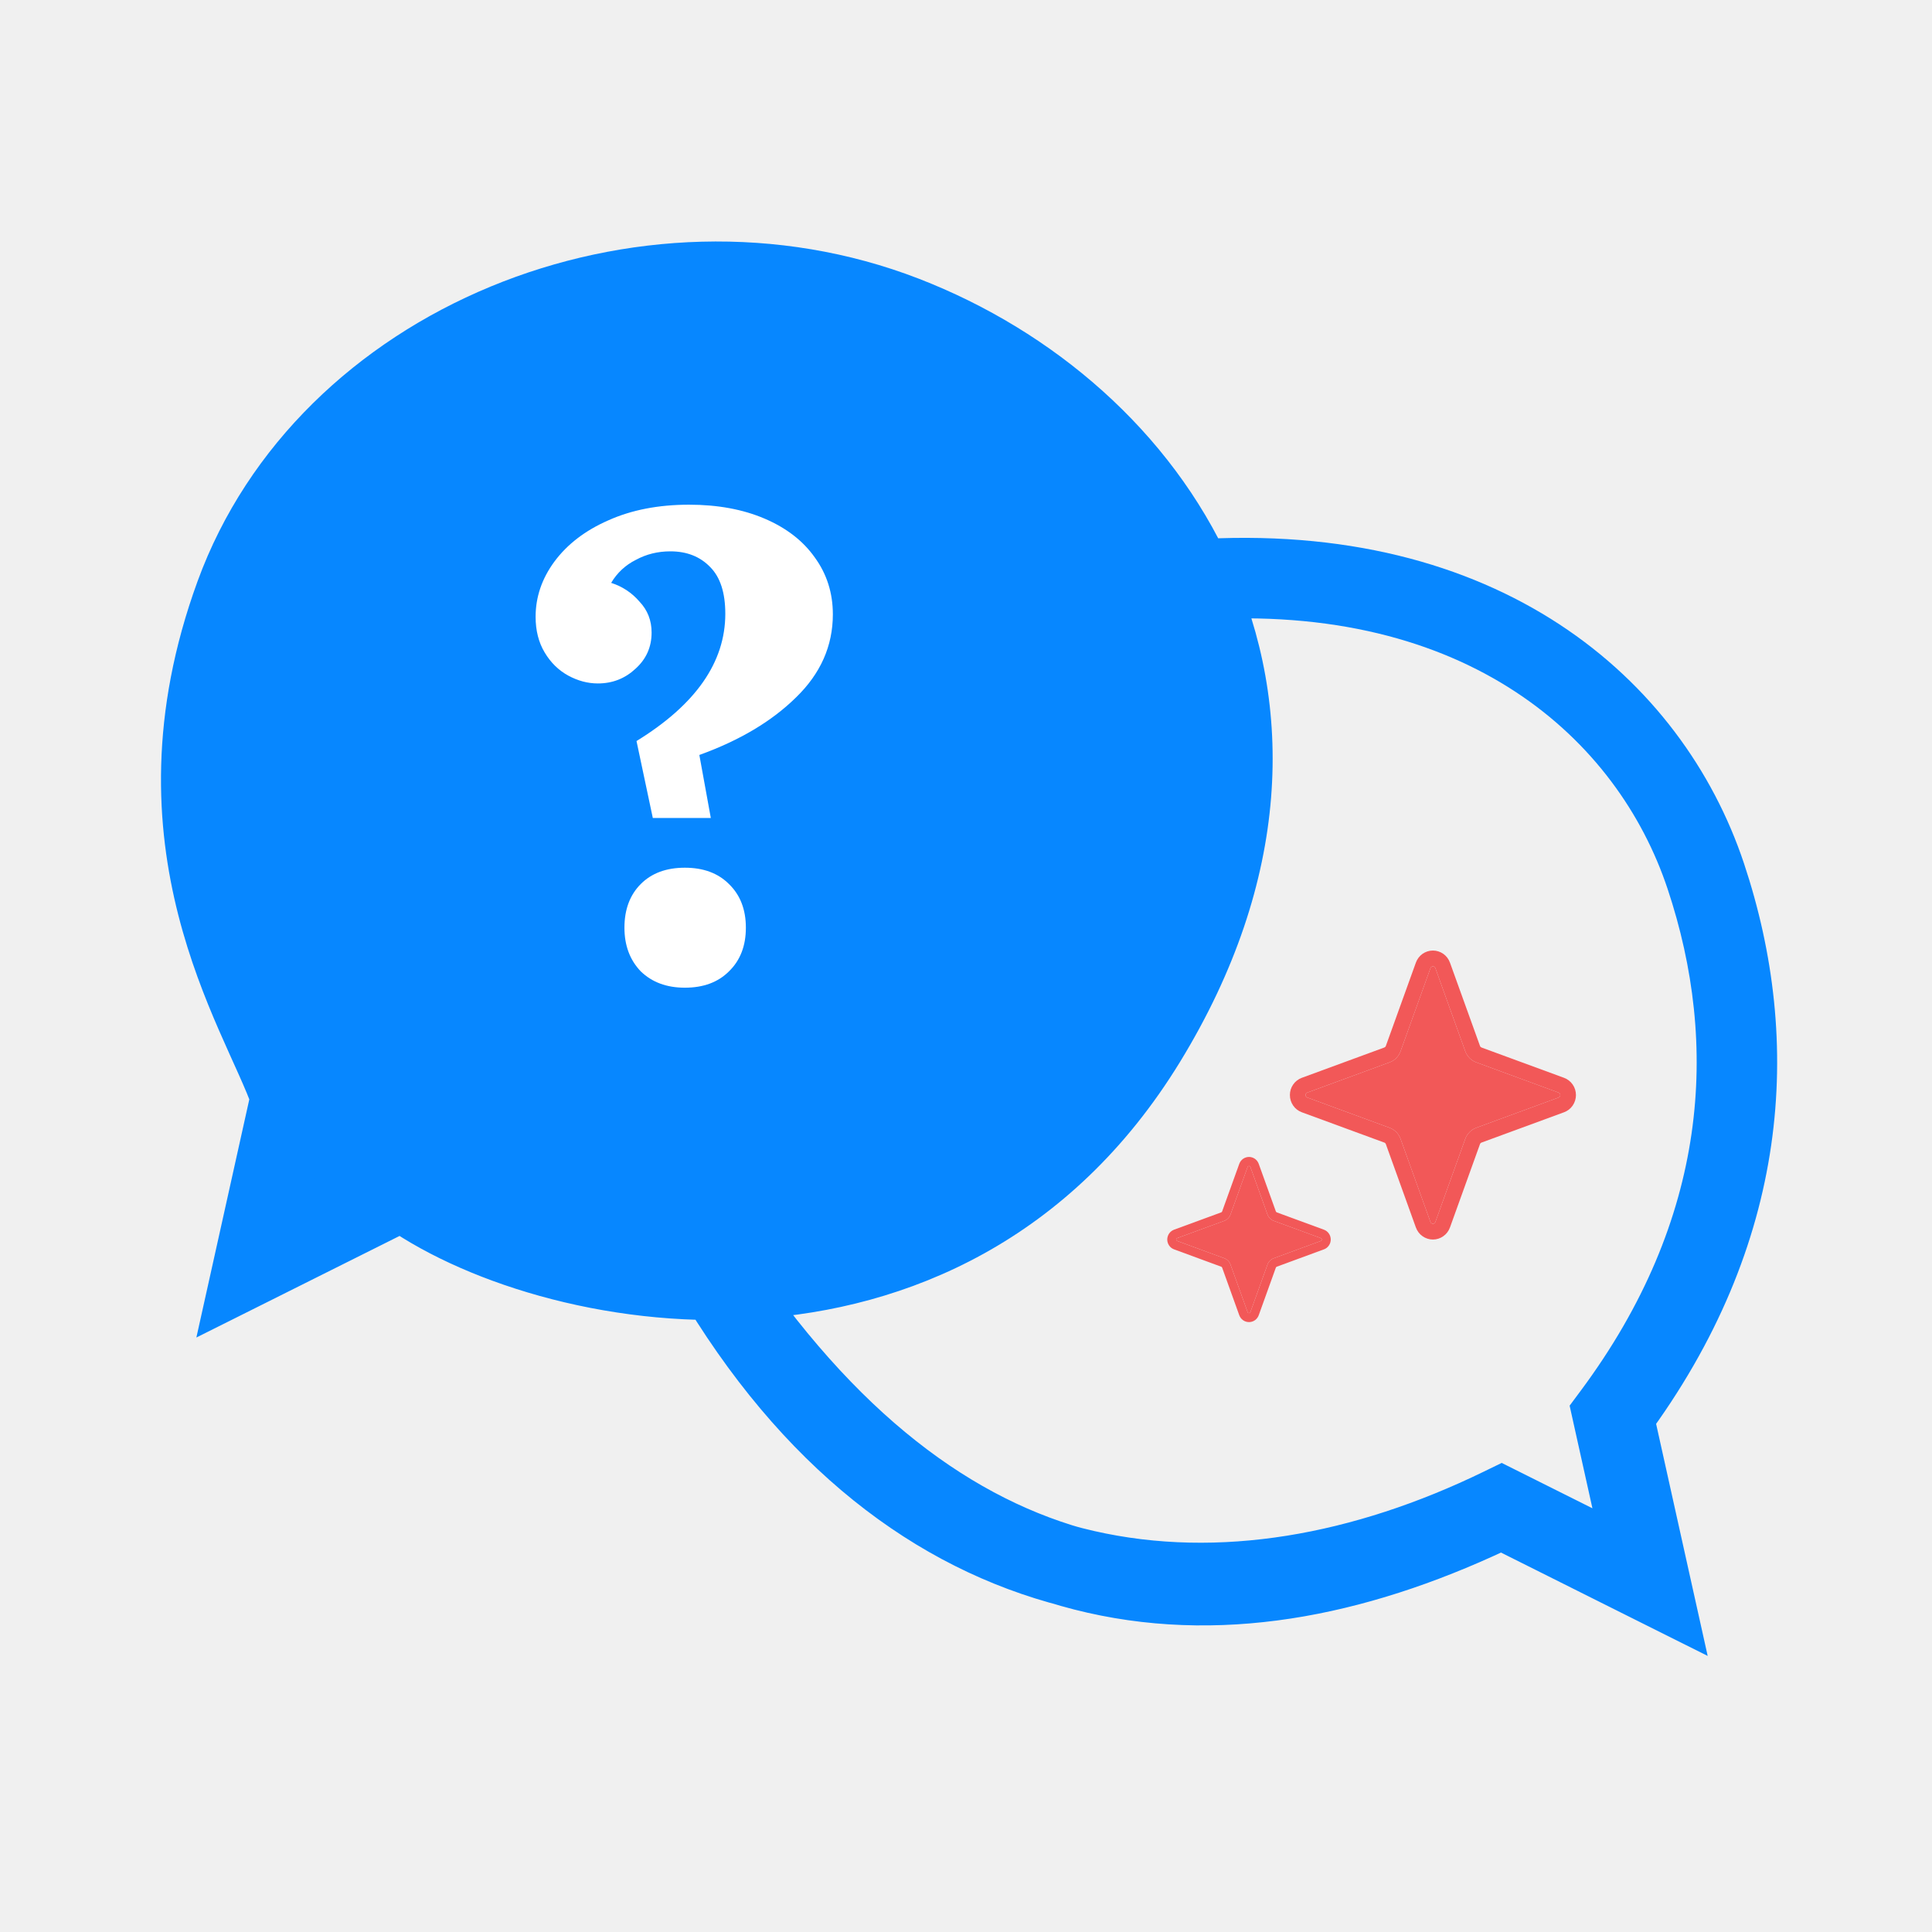
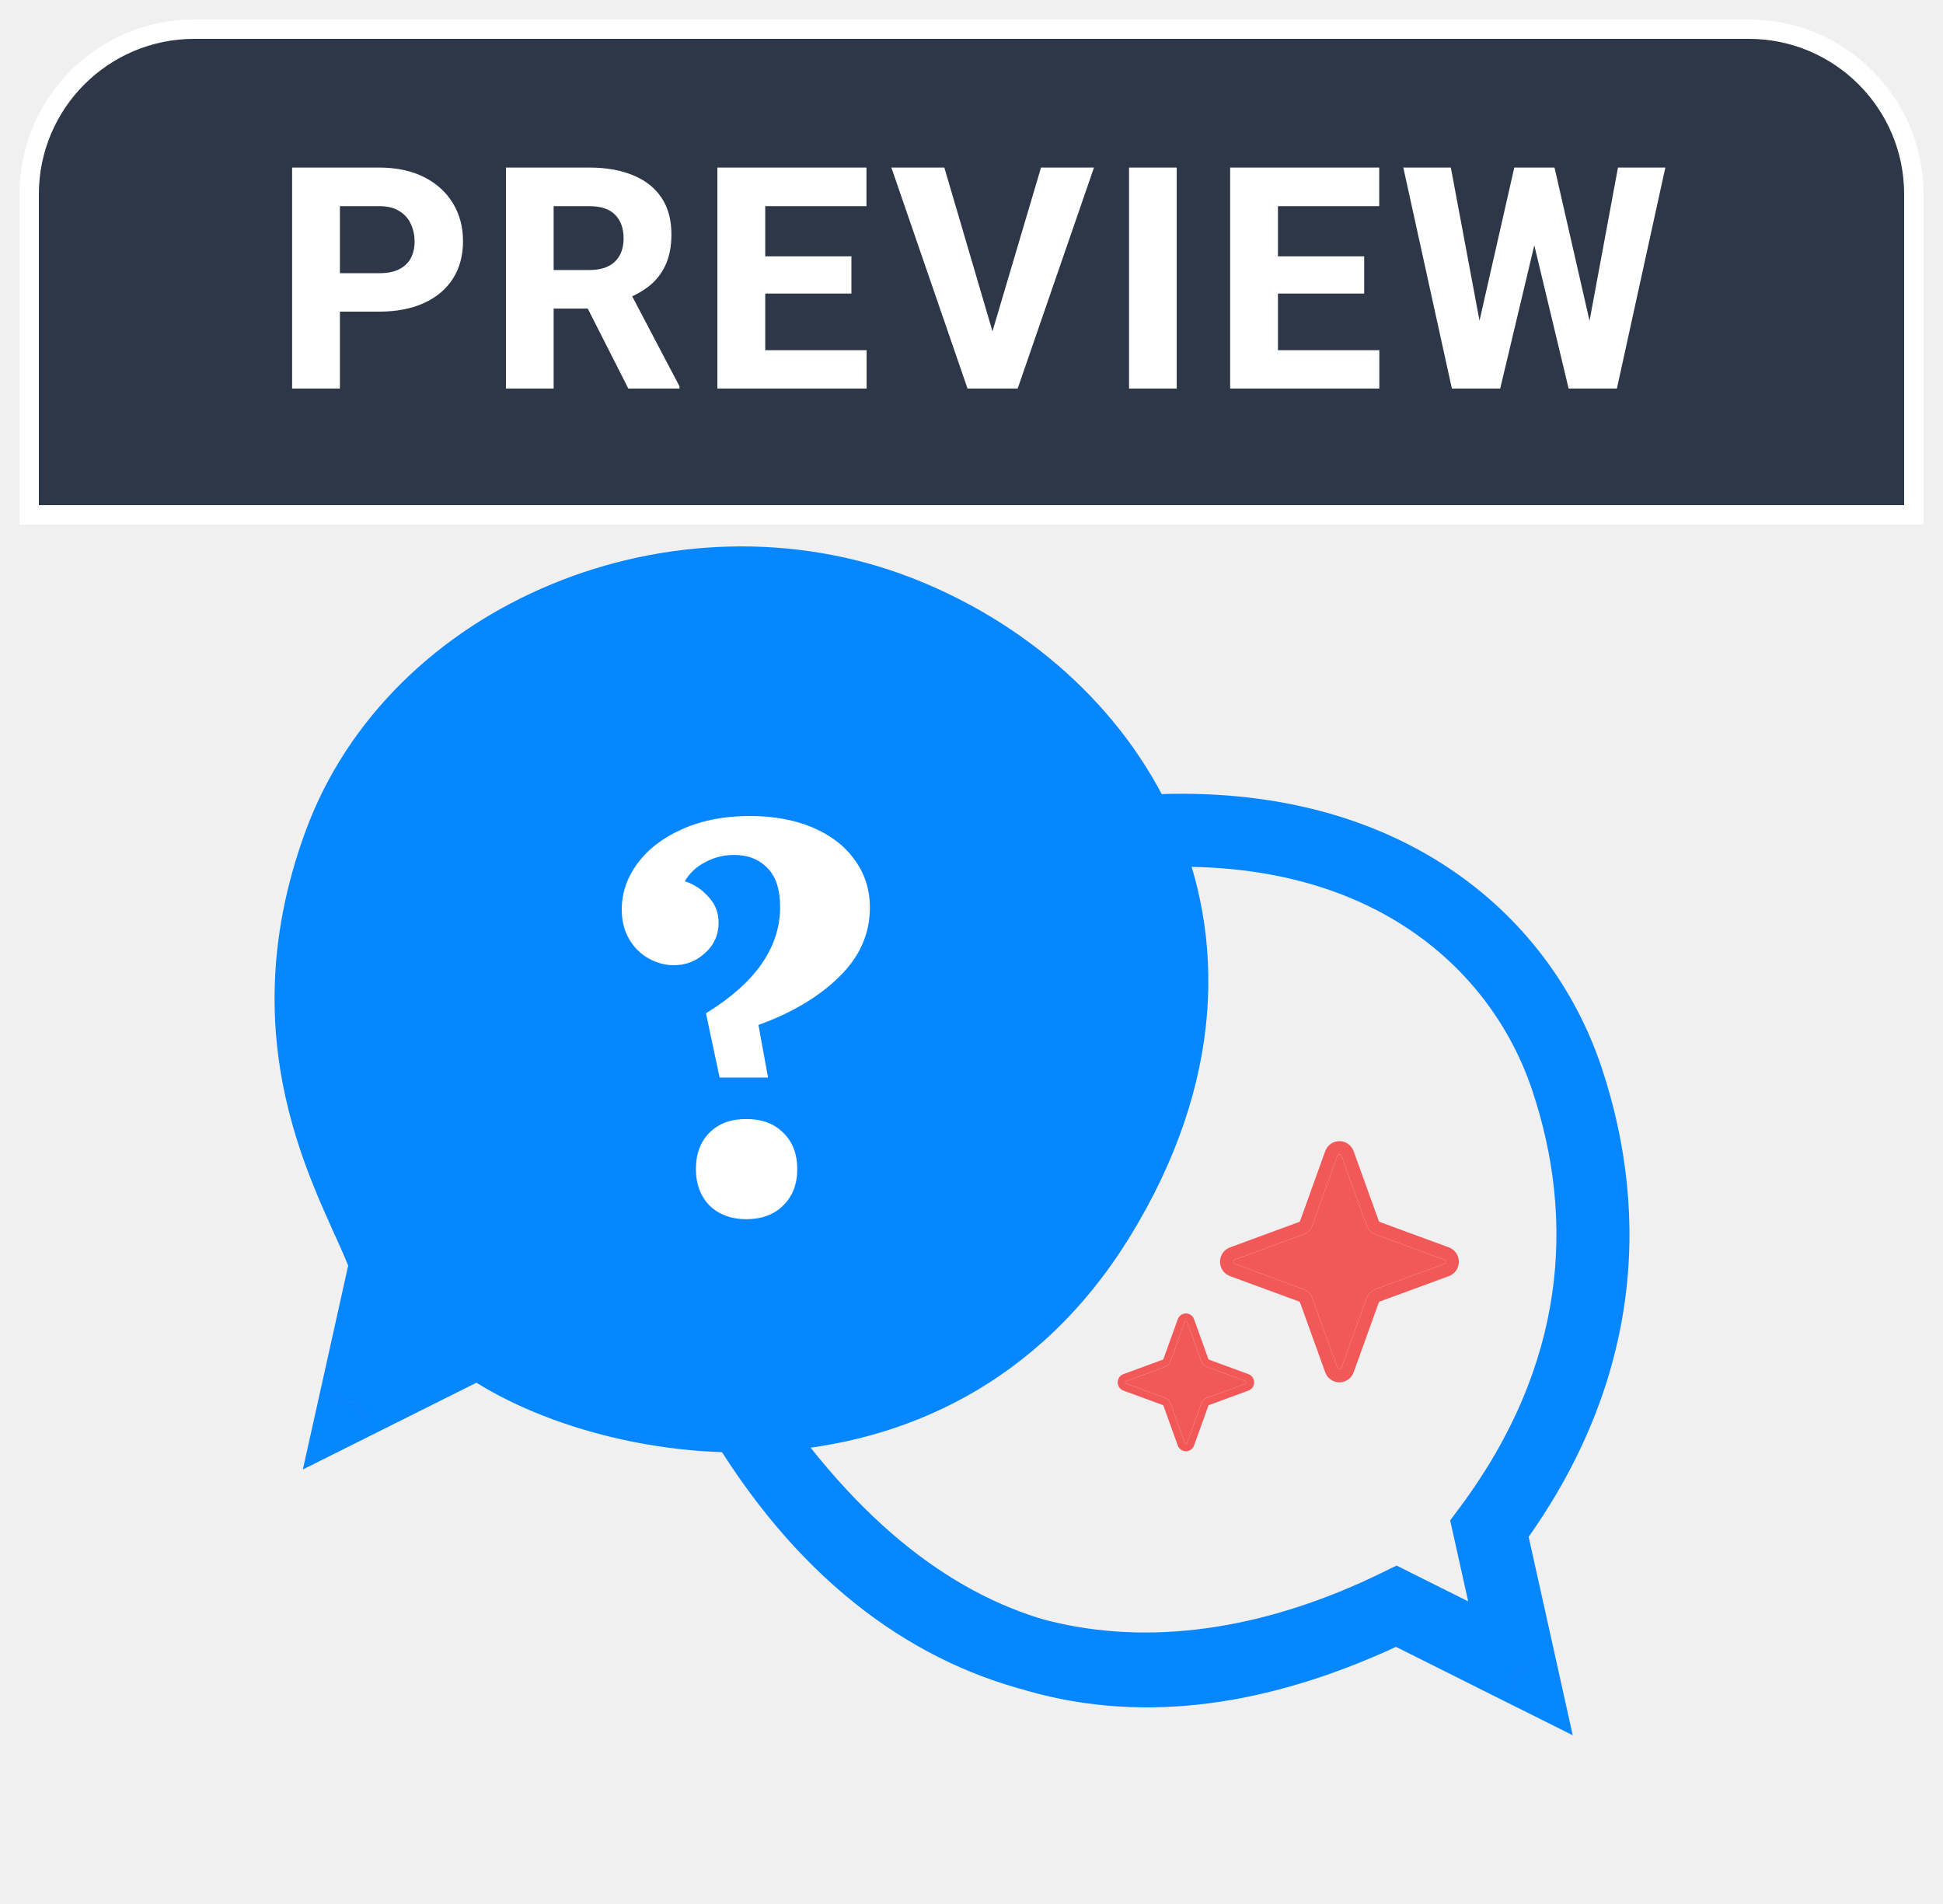
- <svg xmlns="http://www.w3.org/2000/svg" width="48" height="48" viewBox="0 0 48 48" fill="none">
-   <path d="M38.858 26.778L36.808 26.025C36.799 26.021 36.791 26.016 36.785 26.01C36.778 26.003 36.773 25.995 36.77 25.986L36.024 23.916C35.992 23.828 35.935 23.752 35.859 23.698C35.783 23.645 35.693 23.616 35.6 23.616C35.508 23.616 35.418 23.645 35.342 23.698C35.266 23.752 35.209 23.828 35.177 23.916L34.431 25.986C34.428 25.995 34.423 26.003 34.416 26.01C34.41 26.016 34.402 26.021 34.393 26.025L32.343 26.778C32.256 26.81 32.181 26.868 32.128 26.945C32.075 27.021 32.047 27.112 32.047 27.206C32.047 27.299 32.075 27.39 32.128 27.467C32.181 27.544 32.256 27.602 32.343 27.634L34.393 28.387C34.402 28.39 34.41 28.395 34.416 28.402C34.423 28.408 34.428 28.416 34.431 28.425L35.177 30.496C35.209 30.584 35.266 30.66 35.342 30.713C35.418 30.767 35.508 30.796 35.6 30.796C35.693 30.796 35.783 30.767 35.859 30.713C35.935 30.66 35.992 30.584 36.024 30.496L36.77 28.425C36.773 28.416 36.778 28.408 36.785 28.402C36.791 28.395 36.799 28.39 36.808 28.387L38.858 27.634C38.945 27.602 39.02 27.544 39.073 27.467C39.126 27.39 39.154 27.299 39.154 27.206C39.154 27.112 39.126 27.021 39.073 26.945C39.02 26.868 38.945 26.81 38.858 26.778ZM38.725 27.267L36.675 28.02C36.613 28.043 36.557 28.079 36.511 28.127C36.464 28.174 36.428 28.23 36.405 28.293L35.66 30.364C35.655 30.375 35.647 30.386 35.636 30.393C35.626 30.4 35.613 30.403 35.6 30.403C35.588 30.403 35.575 30.4 35.565 30.393C35.554 30.386 35.546 30.375 35.541 30.364L34.796 28.293C34.773 28.23 34.737 28.174 34.691 28.127C34.644 28.079 34.588 28.043 34.526 28.02L32.476 27.266C32.464 27.261 32.454 27.252 32.447 27.242C32.44 27.231 32.436 27.218 32.436 27.206C32.436 27.193 32.44 27.18 32.447 27.17C32.454 27.159 32.464 27.151 32.476 27.146L34.526 26.393C34.588 26.37 34.644 26.334 34.691 26.287C34.737 26.239 34.773 26.183 34.796 26.12L35.541 24.049C35.546 24.038 35.554 24.027 35.565 24.02C35.575 24.013 35.588 24.01 35.6 24.01C35.613 24.01 35.626 24.013 35.636 24.02C35.647 24.027 35.655 24.038 35.66 24.049L36.405 26.12C36.428 26.183 36.464 26.239 36.511 26.287C36.557 26.334 36.613 26.37 36.675 26.393L38.725 27.146C38.737 27.151 38.747 27.159 38.754 27.17C38.761 27.18 38.765 27.193 38.765 27.206C38.765 27.218 38.761 27.231 38.754 27.242C38.747 27.252 38.737 27.261 38.725 27.266V27.267Z" fill="#F25858" />
-   <path d="M38.725 27.267L36.675 28.02C36.613 28.043 36.557 28.079 36.511 28.127C36.464 28.174 36.428 28.23 36.405 28.293L35.66 30.364C35.655 30.375 35.647 30.386 35.636 30.393C35.626 30.4 35.613 30.403 35.6 30.403C35.588 30.403 35.575 30.4 35.565 30.393C35.554 30.386 35.546 30.375 35.541 30.364L34.796 28.293C34.773 28.23 34.737 28.174 34.691 28.127C34.644 28.079 34.588 28.043 34.526 28.02L32.476 27.266C32.464 27.261 32.454 27.252 32.447 27.242C32.44 27.231 32.436 27.218 32.436 27.206C32.436 27.193 32.44 27.18 32.447 27.17C32.454 27.159 32.464 27.151 32.476 27.146L34.526 26.393C34.588 26.37 34.644 26.334 34.691 26.287C34.737 26.239 34.773 26.183 34.796 26.12L35.541 24.049C35.546 24.038 35.554 24.027 35.565 24.02C35.575 24.013 35.588 24.01 35.6 24.01C35.613 24.01 35.626 24.013 35.636 24.02C35.647 24.027 35.655 24.038 35.66 24.049L36.405 26.12C36.428 26.183 36.464 26.239 36.511 26.287C36.557 26.334 36.613 26.37 36.675 26.393L38.725 27.146C38.737 27.151 38.747 27.159 38.754 27.17C38.761 27.18 38.765 27.193 38.765 27.206C38.765 27.218 38.761 27.231 38.754 27.242C38.747 27.252 38.737 27.261 38.725 27.266V27.267Z" fill="#F25858" />
-   <path d="M32.892 30.551L31.721 30.121C31.716 30.119 31.711 30.116 31.708 30.112C31.704 30.108 31.701 30.104 31.699 30.099L31.273 28.916C31.255 28.865 31.222 28.822 31.179 28.791C31.136 28.761 31.084 28.744 31.031 28.744C30.978 28.744 30.927 28.761 30.883 28.791C30.84 28.822 30.807 28.865 30.789 28.916L30.363 30.099C30.361 30.104 30.358 30.108 30.355 30.112C30.351 30.116 30.346 30.119 30.341 30.121L29.17 30.551C29.12 30.569 29.077 30.603 29.047 30.646C29.017 30.69 29 30.742 29 30.796C29 30.849 29.017 30.901 29.047 30.945C29.077 30.989 29.12 31.022 29.17 31.04L30.341 31.471C30.346 31.472 30.351 31.475 30.355 31.479C30.358 31.483 30.361 31.487 30.363 31.492L30.789 32.676C30.807 32.726 30.84 32.769 30.883 32.8C30.927 32.831 30.978 32.847 31.031 32.847C31.084 32.847 31.136 32.831 31.179 32.8C31.222 32.769 31.255 32.726 31.273 32.676L31.699 31.492C31.701 31.487 31.704 31.483 31.708 31.479C31.711 31.475 31.716 31.472 31.721 31.471L32.892 31.04C32.942 31.022 32.985 30.989 33.015 30.945C33.046 30.901 33.062 30.849 33.062 30.796C33.062 30.742 33.046 30.69 33.015 30.646C32.985 30.603 32.942 30.569 32.892 30.551ZM32.817 30.831L31.645 31.261C31.61 31.274 31.578 31.295 31.551 31.322C31.524 31.349 31.504 31.381 31.491 31.417L31.065 32.6C31.062 32.607 31.058 32.613 31.051 32.617C31.045 32.621 31.038 32.623 31.031 32.623C31.024 32.623 31.017 32.621 31.011 32.617C31.005 32.613 31 32.607 30.997 32.6L30.571 31.417C30.558 31.381 30.538 31.349 30.511 31.322C30.485 31.295 30.452 31.274 30.417 31.261L29.245 30.83C29.239 30.827 29.233 30.822 29.229 30.816C29.225 30.81 29.223 30.803 29.223 30.796C29.223 30.788 29.225 30.781 29.229 30.775C29.233 30.769 29.239 30.764 29.245 30.761L30.417 30.331C30.452 30.318 30.485 30.297 30.511 30.27C30.538 30.244 30.558 30.211 30.571 30.175L30.997 28.992C31 28.985 31.005 28.98 31.011 28.976C31.017 28.971 31.024 28.969 31.031 28.969C31.038 28.969 31.045 28.971 31.051 28.976C31.058 28.98 31.062 28.985 31.065 28.992L31.491 30.175C31.504 30.211 31.524 30.244 31.551 30.27C31.578 30.297 31.61 30.318 31.645 30.331L32.817 30.761C32.823 30.764 32.829 30.769 32.833 30.775C32.837 30.781 32.839 30.788 32.839 30.796C32.839 30.803 32.837 30.81 32.833 30.816C32.829 30.822 32.823 30.828 32.817 30.831Z" fill="#F25858" />
-   <path d="M32.817 30.831L31.645 31.261C31.61 31.274 31.578 31.295 31.551 31.322C31.524 31.349 31.504 31.381 31.491 31.417L31.065 32.6C31.062 32.607 31.058 32.613 31.051 32.617C31.045 32.621 31.038 32.623 31.031 32.623C31.024 32.623 31.017 32.621 31.011 32.617C31.005 32.613 31 32.607 30.997 32.6L30.571 31.417C30.558 31.381 30.538 31.349 30.511 31.322C30.485 31.295 30.452 31.274 30.417 31.261L29.245 30.83C29.239 30.827 29.233 30.822 29.229 30.816C29.225 30.81 29.223 30.803 29.223 30.796C29.223 30.788 29.225 30.781 29.229 30.775C29.233 30.769 29.239 30.764 29.245 30.761L30.417 30.331C30.452 30.318 30.485 30.297 30.511 30.27C30.538 30.244 30.558 30.211 30.571 30.175L30.997 28.992C31 28.985 31.005 28.98 31.011 28.976C31.017 28.971 31.024 28.969 31.031 28.969C31.038 28.969 31.045 28.971 31.051 28.976C31.058 28.98 31.062 28.985 31.065 28.992L31.491 30.175C31.504 30.211 31.524 30.244 31.551 30.27C31.578 30.297 31.61 30.318 31.645 30.331L32.817 30.761C32.823 30.764 32.829 30.769 32.833 30.775C32.837 30.781 32.839 30.788 32.839 30.796C32.839 30.803 32.837 30.81 32.833 30.816C32.829 30.822 32.823 30.828 32.817 30.831Z" fill="#F25858" />
-   <path d="M6.311 31.396L7.234 27.242C6.454 24.963 3.581 20.991 5.85 14.78C8.119 8.57 15.959 5.339 22.466 7.857C25.611 9.074 28.294 11.399 29.657 14.405C31.114 17.618 31.065 21.609 28.466 25.858C23.434 34.083 13.542 32.166 10.004 29.55L6.311 31.396Z" fill="#0787FF" />
-   <path d="M7.234 27.242L8.21 27.459L8.271 27.185L8.18 26.919L7.234 27.242ZM6.311 31.396L5.335 31.179L4.879 33.23L6.758 32.291L6.311 31.396ZM10.004 29.55L10.598 28.746L10.105 28.381L9.556 28.656L10.004 29.55ZM28.466 25.858L27.613 25.336L27.613 25.336L28.466 25.858ZM22.466 7.857L22.105 8.79L22.466 7.857ZM40.072 35.153L39.27 34.556L38.997 34.923L39.096 35.37L40.072 35.153ZM40.995 39.307L40.548 40.202L42.427 41.141L41.971 39.09L40.995 39.307ZM37.303 37.461L37.75 36.566L37.309 36.346L36.865 36.562L37.303 37.461ZM17.918 31.922L18.742 31.357L17.064 32.444L17.918 31.922ZM29.657 14.405L28.747 14.818L29.657 14.405ZM6.258 27.025L5.335 31.179L7.287 31.613L8.21 27.459L6.258 27.025ZM6.758 32.291L10.451 30.445L9.556 28.656L5.864 30.502L6.758 32.291ZM9.409 30.354C11.385 31.814 14.98 33.002 18.737 32.767C22.55 32.529 26.605 30.815 29.319 26.38L27.613 25.336C25.295 29.125 21.888 30.566 18.612 30.771C15.281 30.98 12.161 29.901 10.598 28.746L9.409 30.354ZM22.827 6.924C15.855 4.227 7.392 7.644 4.91 14.437L6.789 15.123C8.845 9.495 16.062 6.451 22.105 8.79L22.827 6.924ZM4.91 14.437C2.484 21.079 5.598 25.55 6.288 27.566L8.18 26.919C7.31 24.376 4.677 20.902 6.789 15.123L4.91 14.437ZM39.096 35.37L40.019 39.524L41.971 39.09L41.048 34.936L39.096 35.37ZM41.443 38.413L37.75 36.566L36.856 38.355L40.548 40.202L41.443 38.413ZM36.865 36.562C33.627 38.138 30.274 38.742 27.181 38.037C24.111 37.337 21.168 35.319 18.77 31.4L17.064 32.444C19.699 36.75 23.064 39.15 26.737 39.987C30.387 40.819 34.211 40.078 37.741 38.36L36.865 36.562ZM41.431 22.084C42.72 25.95 42.448 30.285 39.27 34.556L40.874 35.75C44.469 30.918 44.809 25.894 43.329 21.452L41.431 22.084ZM29.724 15.403C36.473 14.948 40.197 18.38 41.431 22.084L43.329 21.452C41.794 16.848 37.21 12.894 29.59 13.408L29.724 15.403ZM29.319 26.38C32.076 21.872 32.173 17.532 30.568 13.992L28.747 14.818C30.055 17.704 30.054 21.345 27.613 25.336L29.319 26.38ZM30.568 13.992C29.082 10.716 26.182 8.223 22.827 6.924L22.105 8.79C25.041 9.926 27.506 12.082 28.747 14.818L30.568 13.992ZM36.865 36.562C33.606 38.149 30.444 38.792 27.462 38.117C24.494 37.446 21.533 35.43 18.742 31.357L17.093 32.487C20.085 36.855 23.434 39.257 27.02 40.068C30.593 40.876 34.232 40.068 37.741 38.36L36.865 36.562Z" fill="#0787FF" />
-   <path d="M17.12 12.539C17.83 12.539 18.456 12.654 18.996 12.885C19.537 13.116 19.952 13.437 20.242 13.848C20.542 14.26 20.692 14.732 20.692 15.264C20.692 16.047 20.387 16.735 19.777 17.327C19.176 17.919 18.376 18.396 17.375 18.757L17.66 20.323H16.219L15.814 18.411C17.285 17.507 18.02 16.453 18.02 15.249C18.02 14.727 17.895 14.34 17.645 14.089C17.395 13.829 17.065 13.698 16.655 13.698C16.344 13.698 16.059 13.768 15.799 13.909C15.539 14.039 15.334 14.23 15.184 14.481C15.464 14.571 15.699 14.727 15.889 14.948C16.089 15.159 16.189 15.415 16.189 15.716C16.189 16.077 16.054 16.378 15.784 16.619C15.524 16.86 15.214 16.98 14.853 16.98C14.603 16.98 14.358 16.915 14.118 16.785C13.878 16.654 13.683 16.463 13.533 16.212C13.382 15.961 13.307 15.665 13.307 15.324C13.307 14.832 13.463 14.376 13.773 13.954C14.093 13.522 14.538 13.181 15.109 12.93C15.689 12.669 16.359 12.539 17.12 12.539ZM18.531 23.048C18.531 23.5 18.391 23.861 18.111 24.133C17.84 24.404 17.475 24.539 17.015 24.539C16.564 24.539 16.199 24.404 15.919 24.133C15.649 23.851 15.514 23.49 15.514 23.048C15.514 22.597 15.649 22.235 15.919 21.964C16.189 21.693 16.555 21.558 17.015 21.558C17.475 21.558 17.84 21.693 18.111 21.964C18.391 22.235 18.531 22.597 18.531 23.048Z" fill="white" />
+ <svg xmlns="http://www.w3.org/2000/svg" width="50" height="49" viewBox="0 0 50 49" fill="none">
+   <path d="M37.285 32.102L35.512 31.45C35.505 31.448 35.498 31.443 35.492 31.437C35.486 31.432 35.482 31.425 35.479 31.417L34.834 29.627C34.807 29.551 34.757 29.485 34.692 29.439C34.626 29.392 34.548 29.368 34.468 29.368C34.388 29.368 34.31 29.392 34.245 29.439C34.179 29.485 34.129 29.551 34.102 29.627L33.457 31.417C33.455 31.425 33.45 31.432 33.445 31.437C33.439 31.443 33.432 31.448 33.425 31.45L31.652 32.102C31.577 32.129 31.512 32.179 31.466 32.246C31.42 32.312 31.395 32.391 31.395 32.471C31.395 32.552 31.42 32.631 31.466 32.697C31.512 32.764 31.577 32.814 31.652 32.841L33.425 33.493C33.432 33.495 33.439 33.5 33.445 33.505C33.45 33.511 33.455 33.518 33.457 33.526L34.102 35.316C34.129 35.392 34.179 35.458 34.245 35.504C34.31 35.55 34.388 35.575 34.468 35.575C34.548 35.575 34.626 35.55 34.692 35.504C34.757 35.458 34.807 35.392 34.834 35.316L35.479 33.526C35.482 33.518 35.486 33.511 35.492 33.505C35.498 33.5 35.505 33.495 35.512 33.493L37.285 32.841C37.36 32.814 37.425 32.764 37.471 32.697C37.516 32.631 37.541 32.552 37.541 32.471C37.541 32.391 37.516 32.312 37.471 32.246C37.425 32.179 37.36 32.129 37.285 32.102ZM37.17 32.525L35.397 33.176C35.344 33.196 35.295 33.227 35.255 33.268C35.215 33.308 35.184 33.357 35.164 33.411L34.52 35.202C34.515 35.212 34.508 35.221 34.499 35.227C34.49 35.233 34.479 35.236 34.468 35.236C34.457 35.236 34.447 35.233 34.438 35.227C34.428 35.221 34.421 35.212 34.417 35.202L33.772 33.411C33.753 33.357 33.722 33.308 33.682 33.268C33.641 33.227 33.593 33.196 33.539 33.176L31.767 32.523C31.756 32.519 31.748 32.512 31.742 32.503C31.736 32.493 31.733 32.483 31.733 32.471C31.733 32.46 31.736 32.45 31.742 32.44C31.748 32.431 31.756 32.424 31.767 32.42L33.539 31.769C33.593 31.749 33.641 31.718 33.682 31.677C33.722 31.636 33.753 31.587 33.772 31.533L34.417 29.742C34.421 29.732 34.428 29.724 34.438 29.718C34.447 29.711 34.457 29.708 34.468 29.708C34.479 29.708 34.49 29.711 34.499 29.718C34.508 29.724 34.515 29.732 34.52 29.742L35.164 31.533C35.184 31.587 35.215 31.636 35.255 31.677C35.295 31.718 35.344 31.749 35.397 31.769L37.17 32.42C37.18 32.424 37.189 32.431 37.195 32.44C37.201 32.45 37.204 32.46 37.204 32.471C37.204 32.483 37.201 32.493 37.195 32.503C37.189 32.512 37.18 32.519 37.17 32.523V32.525Z" fill="#F25858" />
+   <path d="M37.17 32.525L35.397 33.176C35.344 33.196 35.295 33.227 35.255 33.268C35.215 33.308 35.184 33.357 35.164 33.411L34.52 35.202C34.515 35.212 34.508 35.221 34.499 35.227C34.49 35.233 34.479 35.236 34.468 35.236C34.457 35.236 34.447 35.233 34.438 35.227C34.428 35.221 34.421 35.212 34.417 35.202L33.772 33.411C33.753 33.357 33.722 33.308 33.682 33.268C33.641 33.227 33.593 33.196 33.539 33.176L31.767 32.523C31.756 32.519 31.748 32.512 31.742 32.503C31.736 32.493 31.733 32.483 31.733 32.471C31.733 32.46 31.736 32.45 31.742 32.44C31.748 32.431 31.756 32.424 31.767 32.42L33.539 31.769C33.593 31.749 33.641 31.718 33.682 31.677C33.722 31.636 33.753 31.587 33.772 31.533L34.417 29.742C34.421 29.732 34.428 29.724 34.438 29.718C34.447 29.711 34.457 29.708 34.468 29.708C34.479 29.708 34.49 29.711 34.499 29.718C34.508 29.724 34.515 29.732 34.52 29.742L35.164 31.533C35.184 31.587 35.215 31.636 35.255 31.677C35.295 31.718 35.344 31.749 35.397 31.769L37.17 32.42C37.18 32.424 37.189 32.431 37.195 32.44C37.201 32.45 37.204 32.46 37.204 32.471C37.204 32.483 37.201 32.493 37.195 32.503C37.189 32.512 37.18 32.519 37.17 32.523V32.525Z" fill="#F25858" />
+   <path d="M32.127 35.364L31.114 34.992C31.11 34.99 31.106 34.988 31.102 34.984C31.099 34.981 31.097 34.977 31.095 34.973L30.727 33.95C30.711 33.906 30.683 33.869 30.645 33.842C30.608 33.816 30.563 33.802 30.518 33.802C30.472 33.802 30.427 33.816 30.39 33.842C30.352 33.869 30.324 33.906 30.308 33.95L29.94 34.973C29.938 34.977 29.936 34.981 29.933 34.984C29.929 34.988 29.925 34.99 29.921 34.992L28.908 35.364C28.865 35.38 28.828 35.408 28.802 35.446C28.776 35.484 28.762 35.529 28.762 35.575C28.762 35.621 28.776 35.666 28.802 35.704C28.828 35.742 28.865 35.771 28.908 35.787L29.921 36.159C29.925 36.16 29.929 36.163 29.933 36.166C29.936 36.169 29.938 36.173 29.94 36.178L30.308 37.201C30.324 37.244 30.352 37.282 30.39 37.308C30.427 37.335 30.472 37.349 30.518 37.349C30.563 37.349 30.608 37.335 30.645 37.308C30.683 37.282 30.711 37.244 30.727 37.201L31.095 36.178C31.097 36.173 31.099 36.169 31.102 36.166C31.106 36.163 31.11 36.16 31.114 36.159L32.127 35.787C32.17 35.771 32.207 35.742 32.233 35.704C32.259 35.666 32.273 35.621 32.273 35.575C32.273 35.529 32.259 35.484 32.233 35.446C32.207 35.408 32.17 35.38 32.127 35.364ZM32.061 35.606L31.049 35.978C31.018 35.989 30.99 36.007 30.967 36.03C30.944 36.053 30.926 36.081 30.915 36.112L30.547 37.136C30.544 37.141 30.54 37.146 30.535 37.15C30.53 37.153 30.524 37.155 30.518 37.155C30.511 37.155 30.505 37.153 30.5 37.15C30.495 37.146 30.491 37.141 30.488 37.136L30.12 36.112C30.109 36.081 30.091 36.053 30.068 36.03C30.045 36.007 30.017 35.989 29.987 35.978L28.974 35.605C28.968 35.602 28.963 35.598 28.96 35.593C28.956 35.588 28.954 35.582 28.954 35.575C28.954 35.569 28.956 35.563 28.96 35.557C28.963 35.552 28.968 35.548 28.974 35.546L29.987 35.174C30.017 35.162 30.045 35.144 30.068 35.121C30.091 35.098 30.109 35.07 30.12 35.039L30.488 34.016C30.491 34.01 30.495 34.005 30.5 34.002C30.505 33.998 30.511 33.996 30.518 33.996C30.524 33.996 30.53 33.998 30.535 34.002C30.54 34.005 30.544 34.01 30.547 34.016L30.915 35.039C30.926 35.07 30.944 35.098 30.967 35.121C30.99 35.144 31.018 35.162 31.049 35.174L32.061 35.546C32.067 35.548 32.072 35.552 32.075 35.557C32.079 35.563 32.081 35.569 32.081 35.575C32.081 35.582 32.079 35.588 32.075 35.593C32.072 35.598 32.067 35.603 32.061 35.606Z" fill="#F25858" />
+   <path d="M32.061 35.606L31.049 35.978C31.018 35.989 30.99 36.007 30.967 36.03C30.944 36.053 30.926 36.081 30.915 36.112L30.547 37.136C30.544 37.141 30.54 37.146 30.535 37.15C30.53 37.153 30.524 37.155 30.518 37.155C30.511 37.155 30.505 37.153 30.5 37.15C30.495 37.146 30.491 37.141 30.488 37.136L30.12 36.112C30.109 36.081 30.091 36.053 30.068 36.03C30.045 36.007 30.017 35.989 29.987 35.978L28.974 35.605C28.968 35.602 28.963 35.598 28.96 35.593C28.956 35.588 28.954 35.582 28.954 35.575C28.954 35.569 28.956 35.563 28.96 35.557C28.963 35.552 28.968 35.548 28.974 35.546L29.987 35.174C30.017 35.162 30.045 35.144 30.068 35.121C30.091 35.098 30.109 35.07 30.12 35.039L30.488 34.016C30.491 34.01 30.495 34.005 30.5 34.002C30.505 33.998 30.511 33.996 30.518 33.996C30.524 33.996 30.53 33.998 30.535 34.002C30.54 34.005 30.544 34.01 30.547 34.016L30.915 35.039C30.926 35.07 30.944 35.098 30.967 35.121C30.99 35.144 31.018 35.162 31.049 35.174L32.061 35.546C32.067 35.548 32.072 35.552 32.075 35.557C32.079 35.563 32.081 35.569 32.081 35.575C32.081 35.582 32.079 35.588 32.075 35.593C32.072 35.598 32.067 35.603 32.061 35.606Z" fill="#F25858" />
+   <path d="M9.139 36.095L9.937 32.503C9.263 30.533 6.778 27.098 8.74 21.729C10.702 16.359 17.48 13.566 23.106 15.743C25.826 16.795 28.145 18.805 29.324 21.404C30.584 24.182 30.541 27.632 28.294 31.306C23.943 38.417 15.391 36.76 12.331 34.498L9.139 36.095Z" fill="#0787FF" />
+   <path d="M9.937 32.503L10.854 32.707L10.912 32.449L10.826 32.199L9.937 32.503ZM9.139 36.095L8.222 35.891L7.793 37.818L9.559 36.935L9.139 36.095ZM12.331 34.498L12.89 33.743L12.427 33.4L11.911 33.658L12.331 34.498ZM28.294 31.306L27.492 30.816L27.492 30.816L28.294 31.306ZM23.106 15.743L22.767 16.619L22.767 16.619L23.106 15.743ZM38.329 39.343L37.575 38.782L37.318 39.127L37.411 39.547L38.329 39.343ZM39.127 42.934L38.706 43.775L40.472 44.657L40.044 42.73L39.127 42.934ZM35.934 41.338L36.354 40.498L35.94 40.29L35.523 40.493L35.934 41.338ZM19.174 36.549L19.949 36.018L18.372 37.04L19.174 36.549ZM29.324 21.404L28.468 21.792L29.324 21.404ZM9.02 32.299L8.222 35.891L10.056 36.298L10.854 32.707L9.02 32.299ZM9.559 36.935L12.752 35.339L11.911 33.658L8.719 35.254L9.559 36.935ZM11.773 35.254C13.496 36.528 16.623 37.559 19.887 37.355C23.204 37.147 26.734 35.656 29.095 31.796L27.492 30.816C25.503 34.068 22.581 35.303 19.77 35.479C16.905 35.658 14.226 34.73 12.89 33.743L11.773 35.254ZM23.445 14.866C17.383 12.52 10.019 15.489 7.857 21.406L9.622 22.051C11.384 17.228 17.577 14.611 22.767 16.619L23.445 14.866ZM7.857 21.406C5.747 27.181 8.458 31.084 9.048 32.807L10.826 32.199C10.067 29.981 7.809 27.015 9.622 22.051L7.857 21.406ZM37.411 39.547L38.209 43.138L40.044 42.73L39.246 39.139L37.411 39.547ZM39.547 42.094L36.354 40.498L35.514 42.178L38.706 43.775L39.547 42.094ZM35.523 40.493C32.734 41.851 29.853 42.367 27.2 41.763C24.568 41.163 22.039 39.433 19.975 36.059L18.372 37.04C20.659 40.777 23.584 42.866 26.782 43.595C29.959 44.319 33.283 43.674 36.346 42.183L35.523 40.493ZM39.432 28.067C40.539 31.388 40.306 35.11 37.575 38.782L39.082 39.904C42.206 35.705 42.503 31.335 41.215 27.473L39.432 28.067ZM29.387 22.342C35.189 21.951 38.376 24.898 39.432 28.067L41.215 27.473C39.877 23.459 35.881 20.021 29.261 20.467L29.387 22.342ZM29.095 31.796C31.491 27.88 31.579 24.101 30.18 21.016L28.468 21.792C29.589 24.263 29.591 27.385 27.492 30.816L29.095 31.796ZM30.18 21.016C28.886 18.163 26.362 15.995 23.445 14.866L22.767 16.619C25.29 17.595 27.404 19.447 28.468 21.792L30.18 21.016ZM35.523 40.493C32.714 41.861 29.998 42.411 27.442 41.832C24.899 41.257 22.354 39.529 19.949 36.018L18.399 37.08C20.994 40.868 23.903 42.959 27.027 43.665C30.138 44.369 33.303 43.664 36.346 42.183L35.523 40.493Z" fill="#0787FF" />
+   <path d="M19.296 21C19.911 21 20.451 21.1 20.919 21.299C21.386 21.499 21.745 21.777 21.996 22.133C22.255 22.488 22.385 22.896 22.385 23.356C22.385 24.033 22.121 24.628 21.593 25.14C21.074 25.652 20.382 26.064 19.517 26.377L19.764 27.73H18.518L18.167 26.077C19.439 25.296 20.075 24.385 20.075 23.343C20.075 22.892 19.967 22.558 19.75 22.341C19.534 22.115 19.249 22.002 18.894 22.002C18.626 22.002 18.379 22.063 18.154 22.185C17.929 22.297 17.752 22.462 17.622 22.679C17.864 22.758 18.068 22.892 18.232 23.083C18.405 23.265 18.492 23.486 18.492 23.747C18.492 24.059 18.375 24.32 18.141 24.528C17.916 24.736 17.648 24.84 17.337 24.84C17.12 24.84 16.908 24.784 16.701 24.671C16.493 24.558 16.324 24.393 16.195 24.177C16.065 23.959 16 23.703 16 23.408C16 22.983 16.134 22.588 16.402 22.224C16.679 21.851 17.064 21.555 17.557 21.338C18.059 21.113 18.639 21 19.296 21ZM20.516 30.087C20.516 30.477 20.395 30.79 20.153 31.024C19.919 31.258 19.603 31.376 19.206 31.376C18.816 31.376 18.5 31.258 18.258 31.024C18.024 30.781 17.908 30.469 17.908 30.087C17.908 29.696 18.024 29.384 18.258 29.149C18.492 28.915 18.808 28.798 19.206 28.798C19.603 28.798 19.919 28.915 20.153 29.149C20.395 29.384 20.516 29.696 20.516 30.087Z" fill="white" />
+   <path d="M1 13.25H0.75V13V5C0.75 2.653 2.653 0.75 5 0.75H45C47.347 0.75 49.25 2.653 49.25 5V13V13.25H49H1Z" fill="#2D3748" stroke="white" stroke-width="0.5" />
+   <path d="M8.325 8.02V7.031H9.755C9.971 7.031 10.146 6.996 10.278 6.926C10.414 6.855 10.513 6.759 10.575 6.637C10.638 6.514 10.669 6.374 10.669 6.215C10.669 6.056 10.638 5.908 10.575 5.77C10.513 5.629 10.414 5.517 10.278 5.434C10.146 5.348 9.971 5.305 9.755 5.305H8.747V10H7.517V4.312H9.755C10.205 4.312 10.592 4.395 10.915 4.559C11.238 4.723 11.485 4.948 11.657 5.234C11.829 5.518 11.915 5.842 11.915 6.207C11.915 6.577 11.829 6.897 11.657 7.168C11.485 7.439 11.238 7.648 10.915 7.797C10.592 7.945 10.205 8.02 9.755 8.02H8.325ZM15.161 4.312C15.601 4.312 15.979 4.379 16.294 4.512C16.611 4.642 16.855 4.835 17.024 5.09C17.193 5.342 17.278 5.656 17.278 6.031C17.278 6.344 17.226 6.609 17.122 6.828C17.02 7.047 16.877 7.228 16.692 7.371C16.507 7.514 16.29 7.63 16.04 7.719L15.649 7.941H13.825L13.817 6.949H15.157C15.355 6.949 15.52 6.917 15.653 6.852C15.786 6.784 15.885 6.689 15.95 6.566C16.015 6.444 16.047 6.299 16.047 6.133C16.047 5.878 15.975 5.676 15.829 5.527C15.685 5.379 15.463 5.305 15.161 5.305H14.247V10H13.02V4.312H15.161ZM14.887 7.473L16.184 7.465L17.485 9.941V10H16.169L14.887 7.473ZM22.301 10H19.297V9.012H22.301V10ZM19.692 10H18.461V4.312H19.692V10ZM21.91 7.555H19.297V6.598H21.91V7.555ZM22.297 5.305H19.297V4.312H22.297V5.305ZM26.789 4.312H28.152L26.188 10H25.285L25.477 8.738L26.789 4.312ZM25.602 8.738L25.801 10H24.898L22.938 4.312H24.301L25.602 8.738ZM30.281 10H29.054V4.312H30.281V10ZM35.495 10H32.492V9.012H35.495V10ZM32.886 10H31.656V4.312H32.886V10ZM35.105 7.555H32.492V6.598H35.105V7.555ZM35.492 5.305H32.492V4.312H35.492V5.305ZM38.968 4.312H39.624L39.8 4.98L38.605 10H37.894L37.847 9.246L38.968 4.312ZM38.261 9.258L38.148 10H37.362L36.112 4.312H37.335L38.261 9.258ZM41.636 4.312H42.855L41.608 10H40.819L40.722 9.238L41.636 4.312ZM41.136 9.27L41.077 10H40.366L39.163 4.977L39.355 4.312H40.003L41.136 9.27Z" fill="white" />
</svg>
